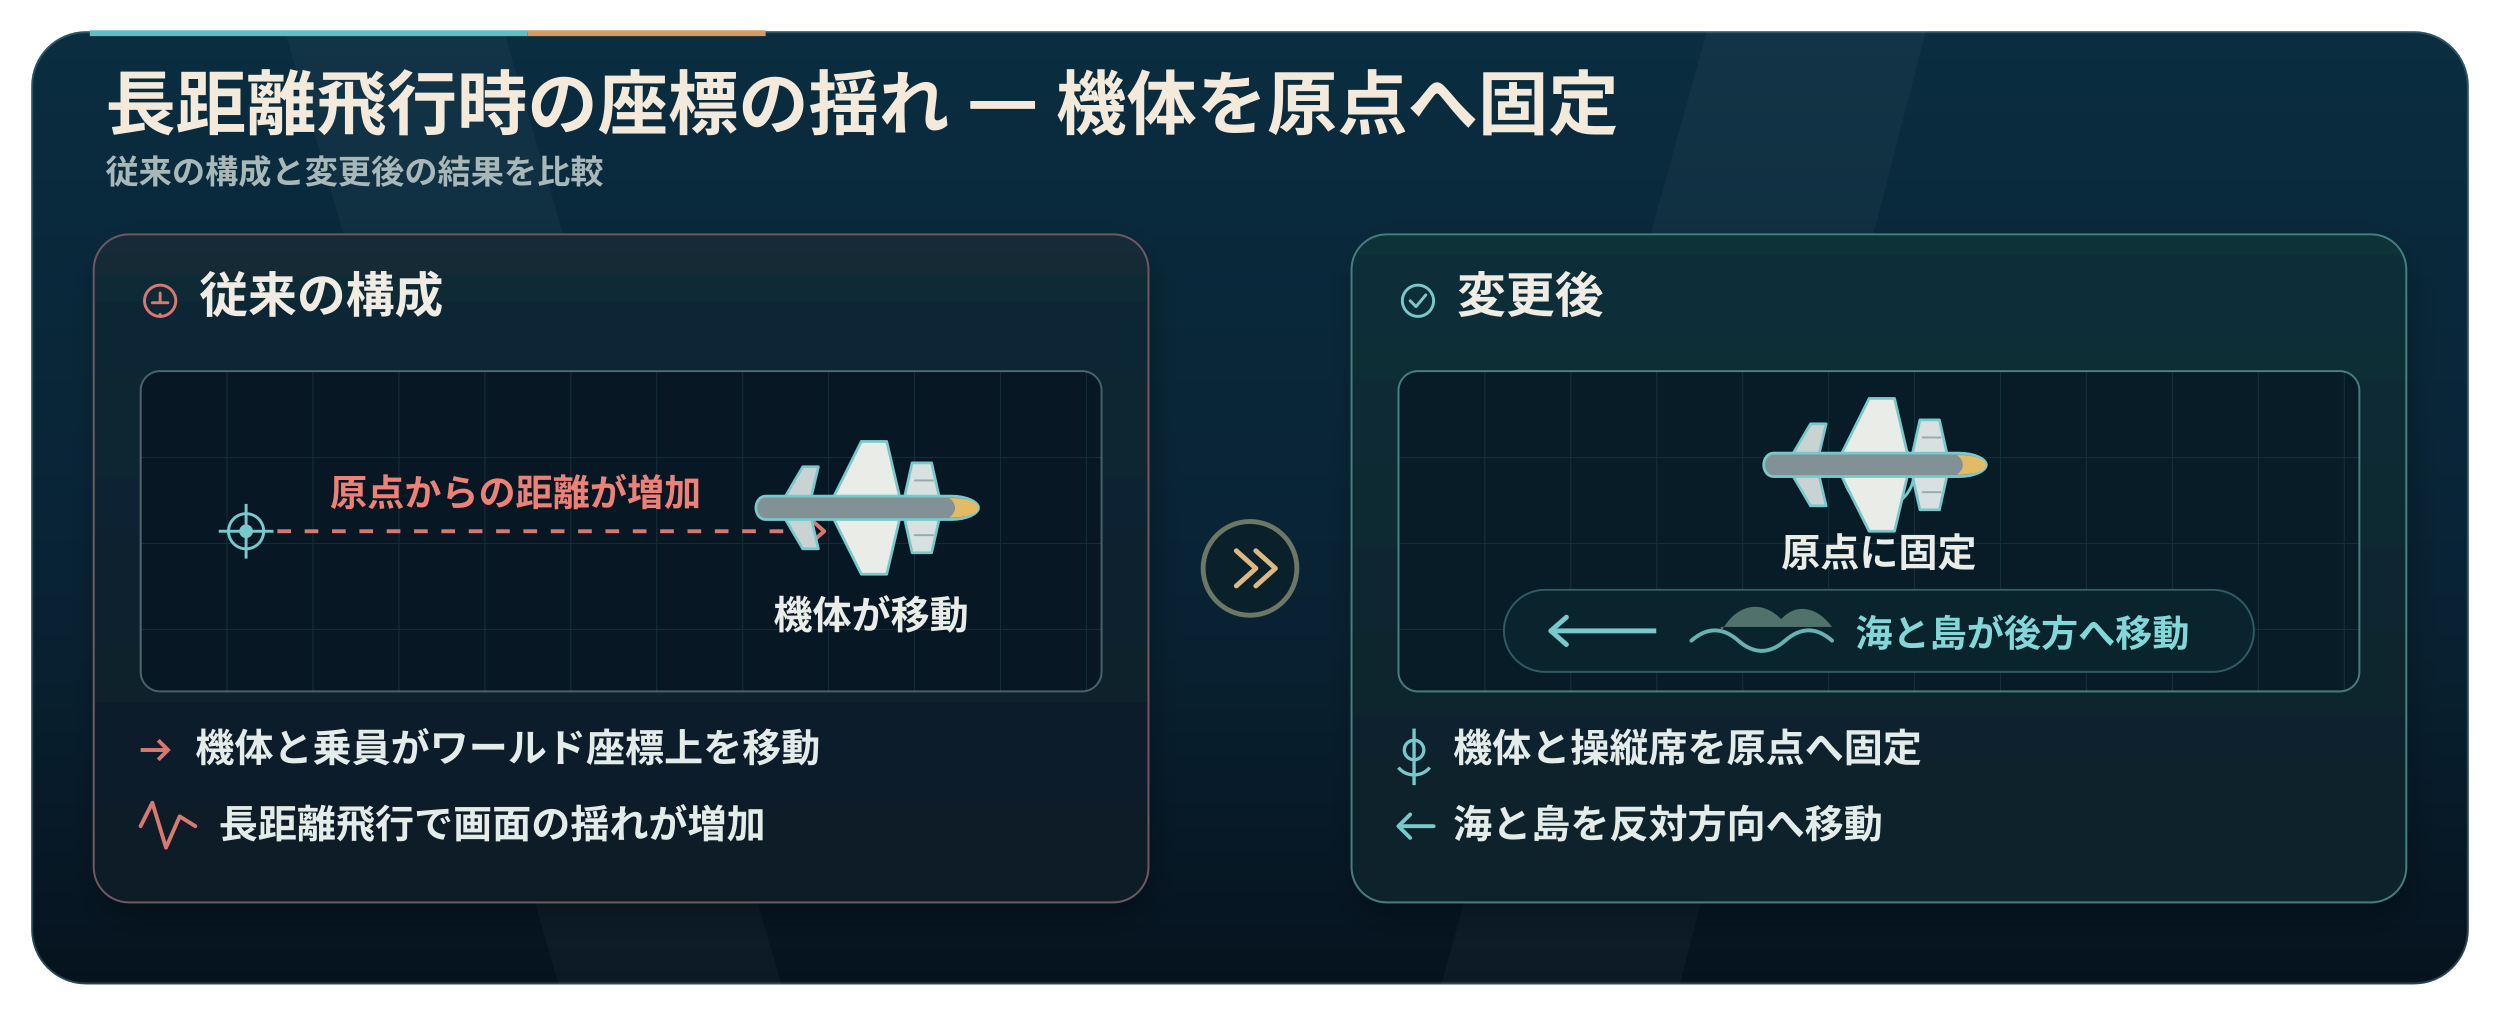
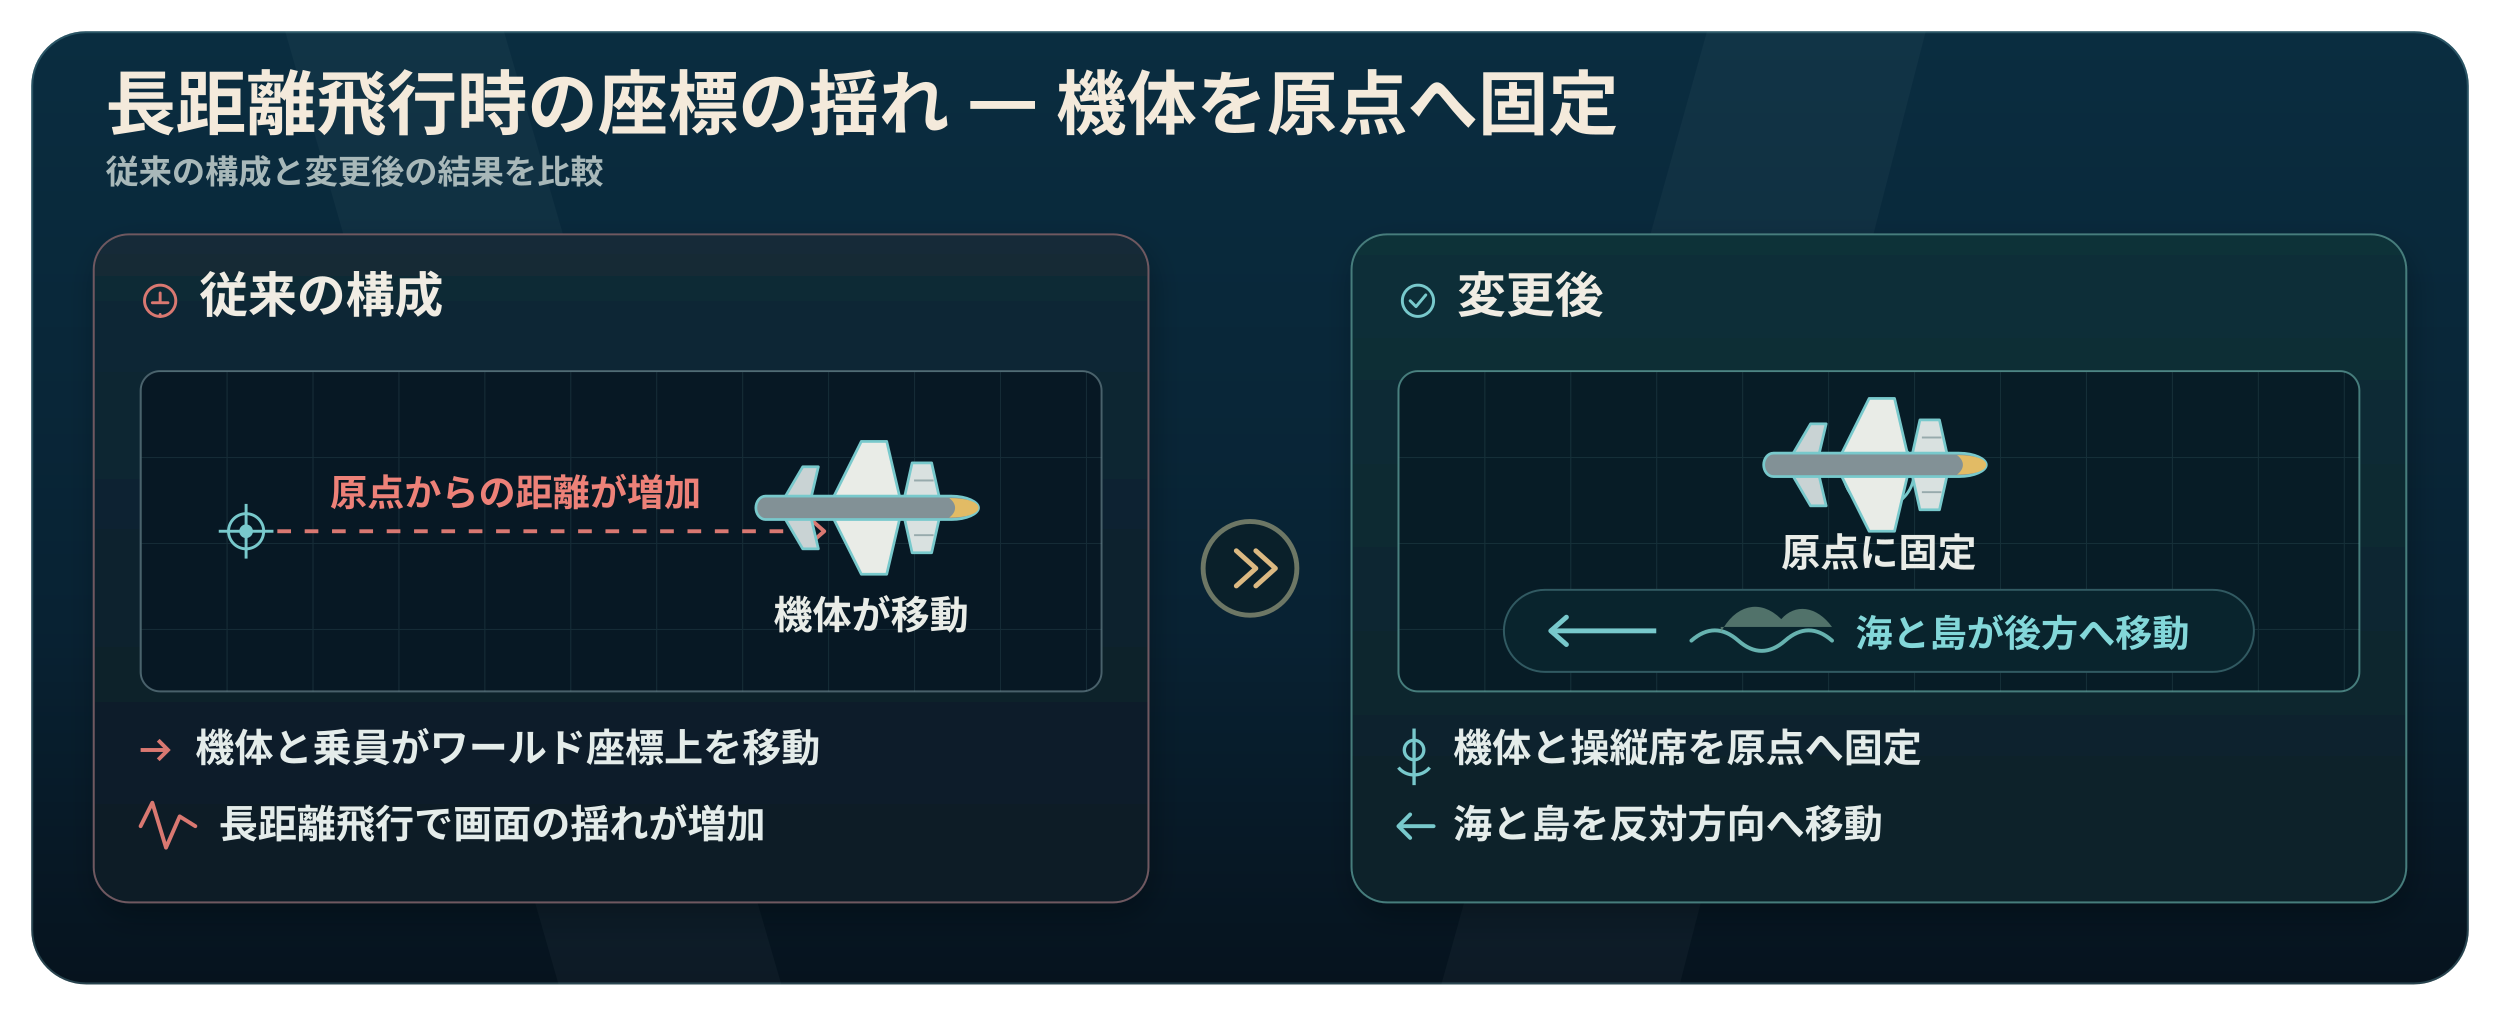
<svg xmlns="http://www.w3.org/2000/svg" width="1280" height="520" viewBox="0 0 1280 520" role="img" aria-labelledby="title desc">
  <defs>
    <linearGradient id="background" x1="0" y1="0" x2="0" y2="1">
      <stop stop-color="#0a2d40" />
      <stop offset=".62" stop-color="#082233" />
      <stop offset="1" stop-color="#06131e" />
    </linearGradient>
    <linearGradient id="beforeCard" x1="0" y1="0" x2="0" y2="1">
      <stop stop-color="#122a37" />
      <stop offset="1" stop-color="#0a1b26" />
    </linearGradient>
    <linearGradient id="afterCard" x1="0" y1="0" x2="0" y2="1">
      <stop stop-color="#0c3039" />
      <stop offset="1" stop-color="#082029" />
    </linearGradient>
    <pattern id="grid" width="44" height="44" patternUnits="userSpaceOnUse">
      <path d="M44 0H0V44" fill="none" stroke="#8fd4d7" stroke-opacity=".11" />
    </pattern>
    <filter id="shadow" x="-15%" y="-15%" width="130%" height="140%">
      <feDropShadow dy="7" stdDeviation="8" flood-color="#000" flood-opacity=".26" />
    </filter>
    <style>
      text{font-family:"Noto Sans JP","Yu Gothic UI","Segoe UI",sans-serif}
      .title{fill:#f4eadb;font-size:36px;font-weight:700}.sub{fill:#a8b8b9;font-size:17px;font-weight:600}
      .cardTitle{fill:#f0ece3;font-size:25px;font-weight:700}.label{fill:#e9ece7;font-size:20px;font-weight:650}
      .muted{fill:#aebbbc;font-size:18px;font-weight:550}.danger{fill:#ed8178;font-size:19px;font-weight:650}
      .accent{fill:#83d7d9;font-size:19px;font-weight:650}.fact{fill:#e4ecea;font-size:20px;font-weight:600}
    </style>
    <g id="ekranoplanTop" stroke="#78c9cc" stroke-width="1.4" stroke-linejoin="round">
      <path d="M-45-4L-35-21H-27L-31-4-20-3V3L-31 4-27 21H-35L-45 4Z" fill="#c9d3d4" />
      <path d="M-20-4L-5-34H8L15-4 25-3V3L15 4 8 34H-5L-20 4Z" fill="#e9ece7" />
      <path d="M17-5L21-23H31L35-5V5L31 23H21L17 5Z" fill="#d9e1e0" />
      <path d="M22-14H32M20-5H35M20 5H35M22 14H32" fill="none" stroke="#81989b" stroke-width="1" opacity=".75" />
      <path d="M-54-6H41C49-6 55-3 55 0S49 6 41 6H-54C-57 6-59 3-59 0S-57-6-54-6Z" fill="#829196" />
      <path d="M40-5C49-5 55-3 55 0S49 5 40 5C44 2 44-2 40-5Z" fill="#e2bb65" stroke="none" />
    </g>
  </defs>
  <rect x="16" y="16" width="1248" height="488" rx="28" fill="url(#background)" />
  <path d="M146 16h112l142 488H286zM874 16h112l-126 488H738z" fill="#d1f7f4" fill-opacity=".035" />
  <rect x="16.5" y="16.5" width="1247" height="487" rx="27.5" fill="none" stroke="#73aeb9" stroke-opacity=".31" />
-   <path d="M46 17H270" stroke="#63bdc3" stroke-width="3" />
-   <path d="M270 17H392" stroke="#d59b63" stroke-width="3" />
  <text x="54" y="66" class="title">長距離飛行時の座標の揺れ — 機体を原点へ固定</text>
  <text x="54" y="94" class="sub">従来の構成と変更後の結果を比較</text>
  <g filter="url(#shadow)">
    <rect x="48" y="120" width="540" height="342" rx="18" fill="url(#beforeCard)" stroke="#6f5960" />
    <rect x="692" y="120" width="540" height="342" rx="18" fill="url(#afterCard)" stroke="#467d7c" />
  </g>
  <g transform="translate(72 160)">
    <circle cx="10" cy="-6" r="8" fill="none" stroke="#d97871" stroke-width="1.5" />
    <path d="M10-10v5M10 1v1M6-5h8" fill="none" stroke="#d97871" stroke-width="1.5" stroke-linecap="round" />
    <text x="30" y="0" class="cardTitle">従来の構成</text>
  </g>
  <g transform="translate(716 160)">
    <circle cx="10" cy="-6" r="8" fill="none" stroke="#78c9cc" stroke-width="1.5" />
    <path d="M6-6l3 3 5-6" fill="none" stroke="#78c9cc" stroke-width="1.5" stroke-linecap="round" stroke-linejoin="round" />
    <text x="30" y="0" class="cardTitle">変更後</text>
  </g>
  <g transform="translate(72 190)">
    <rect width="492" height="164" rx="10" fill="#071824" stroke="#49616b" />
    <rect width="492" height="164" rx="10" fill="url(#grid)" />
    <g transform="translate(54 82)" fill="none" stroke="#78c9cc" stroke-width="1.5">
      <circle r="9" />
      <path d="M-14 0h28M0-14v28" />
    </g>
    <circle cx="54" cy="82" r="3.5" fill="#78c9cc" />
    <path d="M70 82H350" fill="none" stroke="#d97871" stroke-width="2" stroke-dasharray="7 7" />
    <path d="M342 75l8 7-8 7" fill="none" stroke="#d97871" stroke-width="2" stroke-linecap="round" stroke-linejoin="round" />
    <text x="192" y="69" class="danger" text-anchor="middle">原点からの距離が増加</text>
    <g transform="translate(374 70)">
      <use href="#ekranoplanTop" />
      <text x="0" y="62" class="label" text-anchor="middle">機体が移動</text>
    </g>
  </g>
  <g transform="translate(72 384)">
    <path d="M0 0h14" stroke="#d97871" stroke-width="2" />
    <path d="M9-5l5 5-5 5" fill="none" stroke="#d97871" stroke-width="2" />
    <text x="28" y="6" class="fact">機体と乗員がワールド座標上を移動</text>
    <path d="M0 39l6-12 7 23 7-16 8 5" fill="none" stroke="#d97871" stroke-width="2" stroke-linecap="round" stroke-linejoin="round" />
    <text x="40" y="45" class="fact">長距離飛行で画面の揺れが増加</text>
  </g>
  <g transform="translate(716 190)">
    <rect width="492" height="164" rx="10" fill="#071c26" stroke="#467d7c" />
    <rect width="492" height="164" rx="10" fill="url(#grid)" />
    <g transform="translate(246 52)" fill="none" stroke="#78c9cc" stroke-width="1.5">
      <circle r="18" />
      <path d="M-28 0h56M0-28v56" />
    </g>
    <circle cx="246" cy="52" r="4" fill="#dcb982" />
    <g transform="translate(246 48)">
      <use href="#ekranoplanTop" />
      <text x="0" y="52" class="label" text-anchor="middle">原点に固定</text>
    </g>
    <g transform="translate(54 112)">
      <rect width="384" height="42" rx="21" fill="#09242d" stroke="#315a62" />
      <path d="M78 21H24" fill="none" stroke="#78c9cc" stroke-width="2.5" />
      <path d="M32 14l-8 7 8 7" fill="none" stroke="#78c9cc" stroke-width="2.5" stroke-linecap="round" stroke-linejoin="round" />
      <g transform="translate(96 1)" fill="none" stroke="#67b3b0" stroke-width="2" stroke-linecap="round">
        <path d="M0 25c8-7 16-7 24 0s16 7 24 0 16-7 24 0" />
        <path d="M15 21c7-14 20-18 31-7 7-8 18-7 26 4H15Z" fill="#6d9181" fill-opacity=".72" stroke="none" />
      </g>
      <text x="180" y="29" class="accent">海と島が後方へ移動</text>
    </g>
  </g>
  <g transform="translate(716 384)">
    <g fill="none" stroke="#78c9cc" stroke-width="1.7">
      <circle cx="8" cy="0" r="5" />
      <path d="M8-11v29M0 9c4 5 12 5 16 0" />
    </g>
    <text x="28" y="6" class="fact">機体と操縦席を原点へ固定</text>
    <path d="M18 39H0M6 33l-6 6 6 6" fill="none" stroke="#78c9cc" stroke-width="2" stroke-linecap="round" stroke-linejoin="round" />
    <text x="28" y="45" class="fact">海と島を反対方向へ移動</text>
  </g>
  <g transform="translate(640 291)" fill="none" stroke="#dcb982" stroke-width="2.5" stroke-linecap="round" stroke-linejoin="round">
    <circle r="24" fill="#0a202a" stroke="#6d7765" />
    <path d="M-7-9l10 9-10 9M3-9l10 9-10 9" />
  </g>
</svg>
